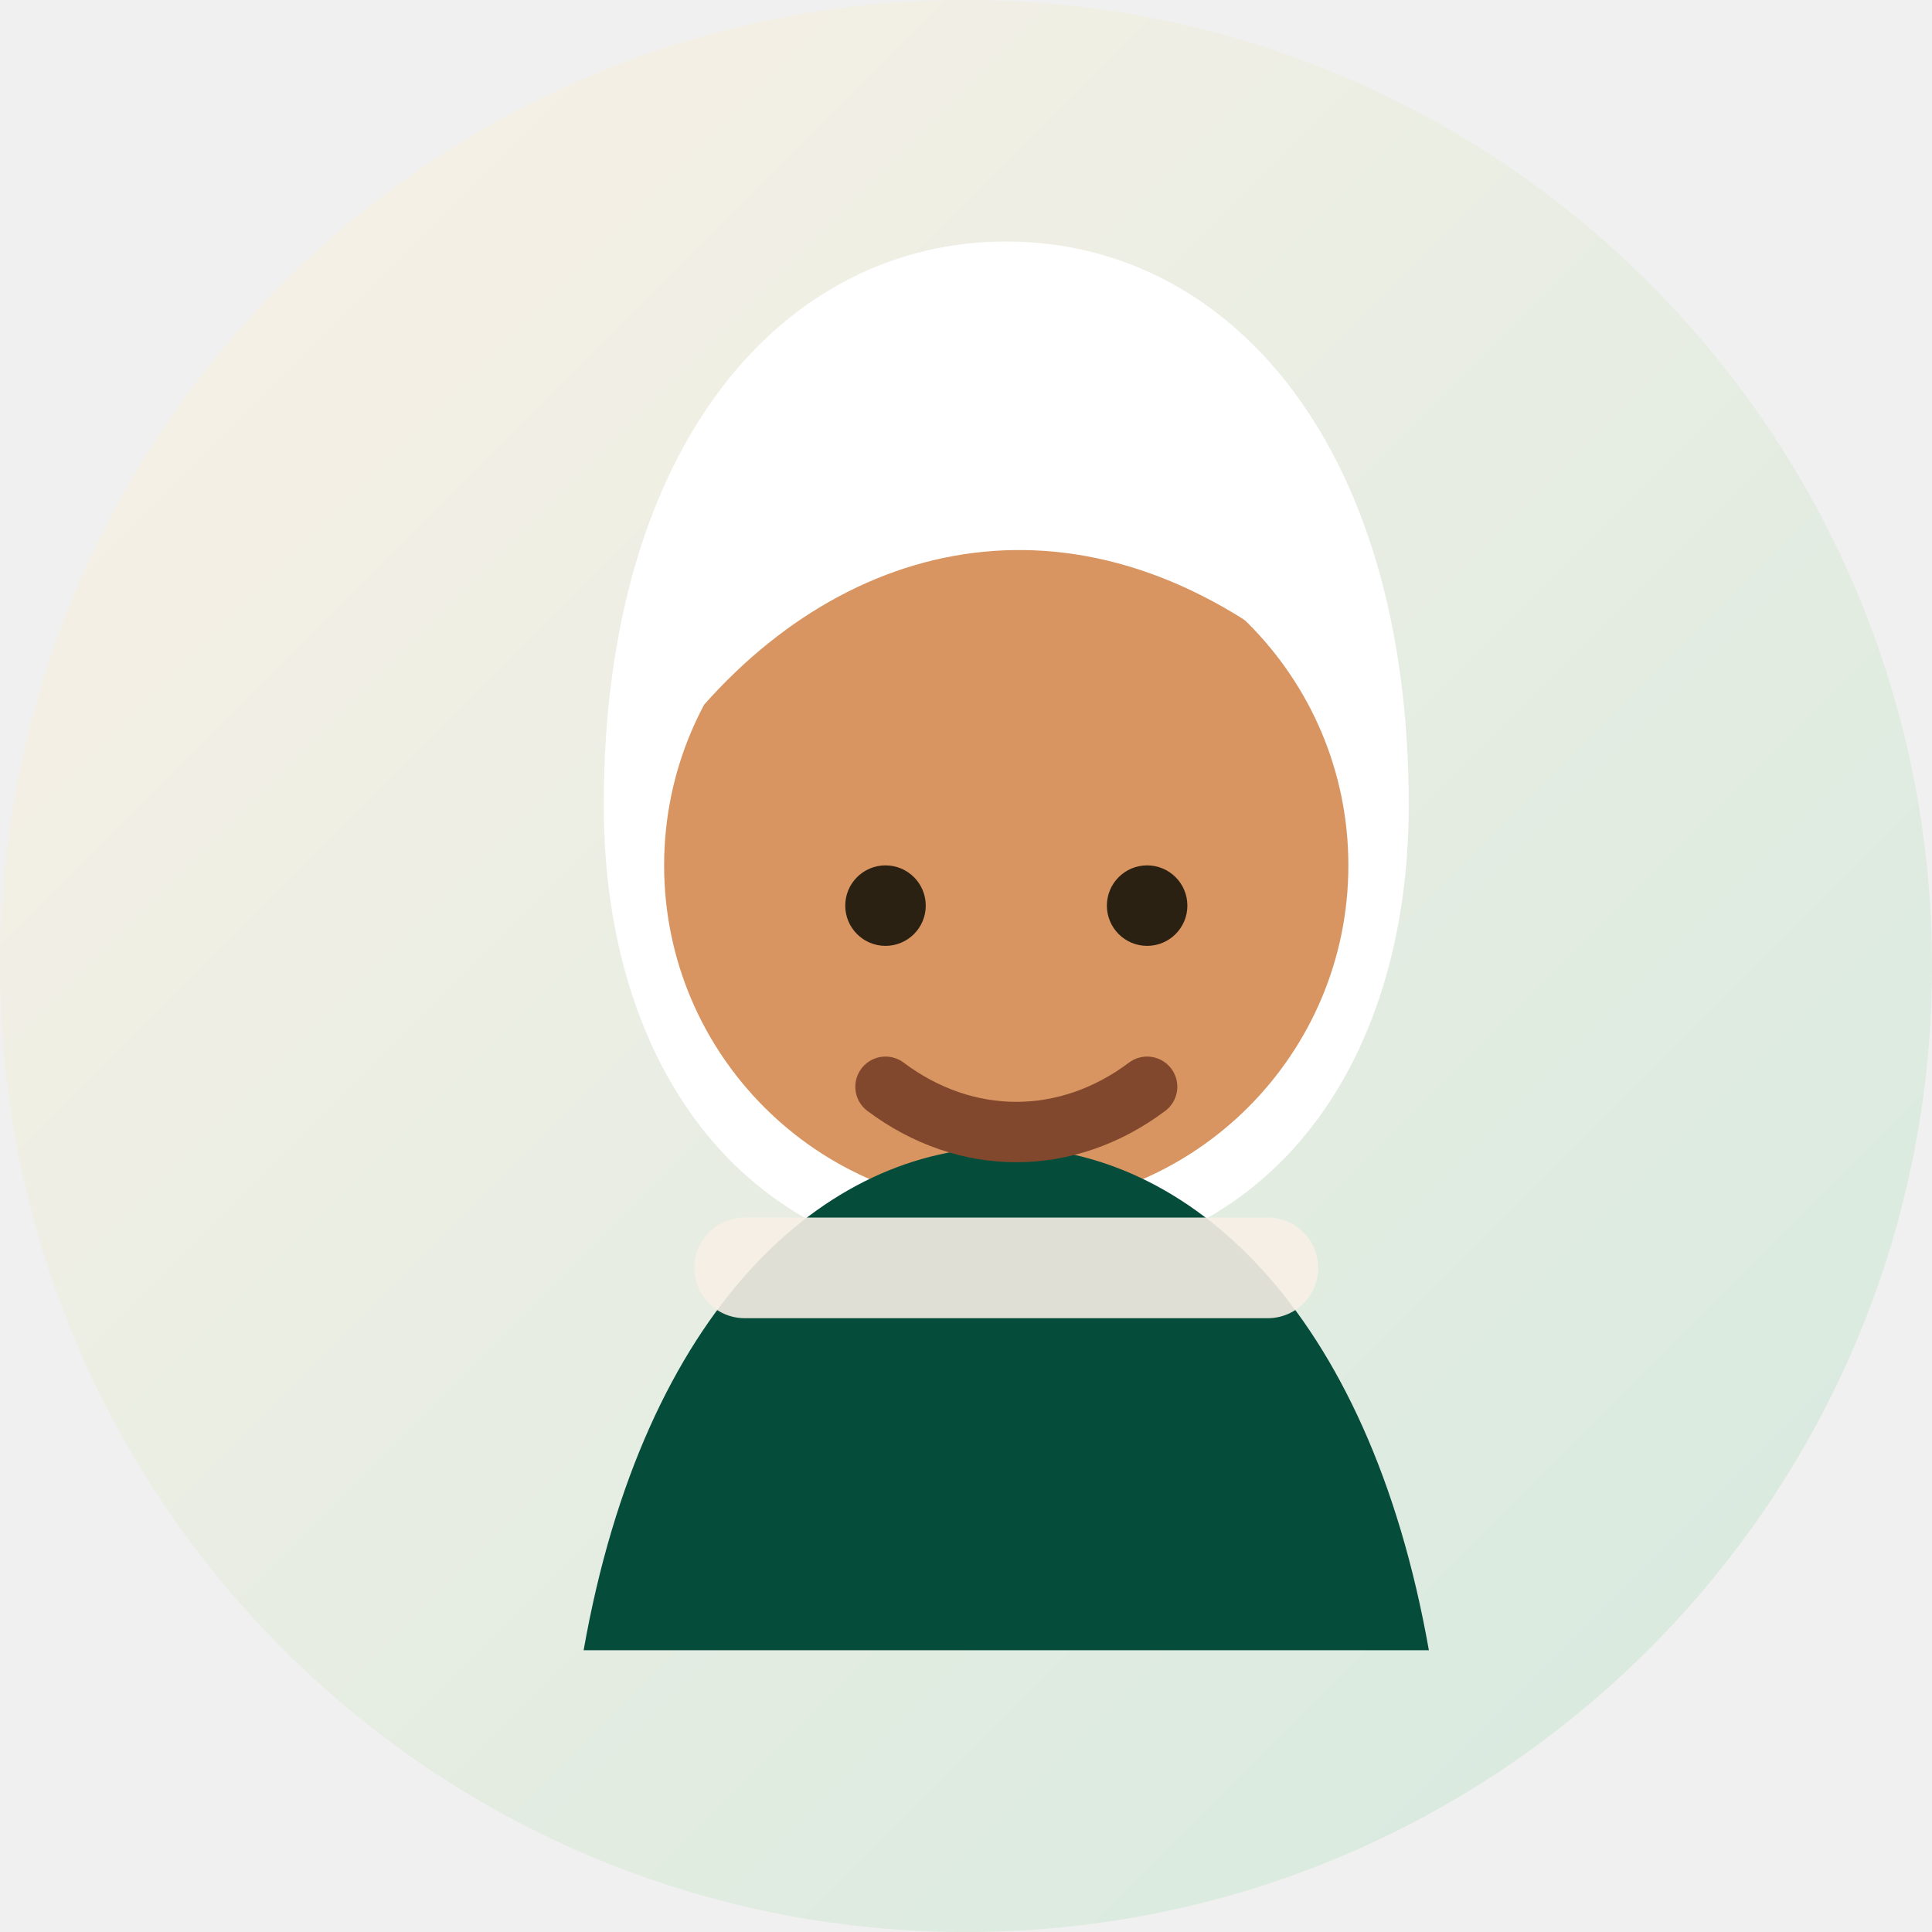
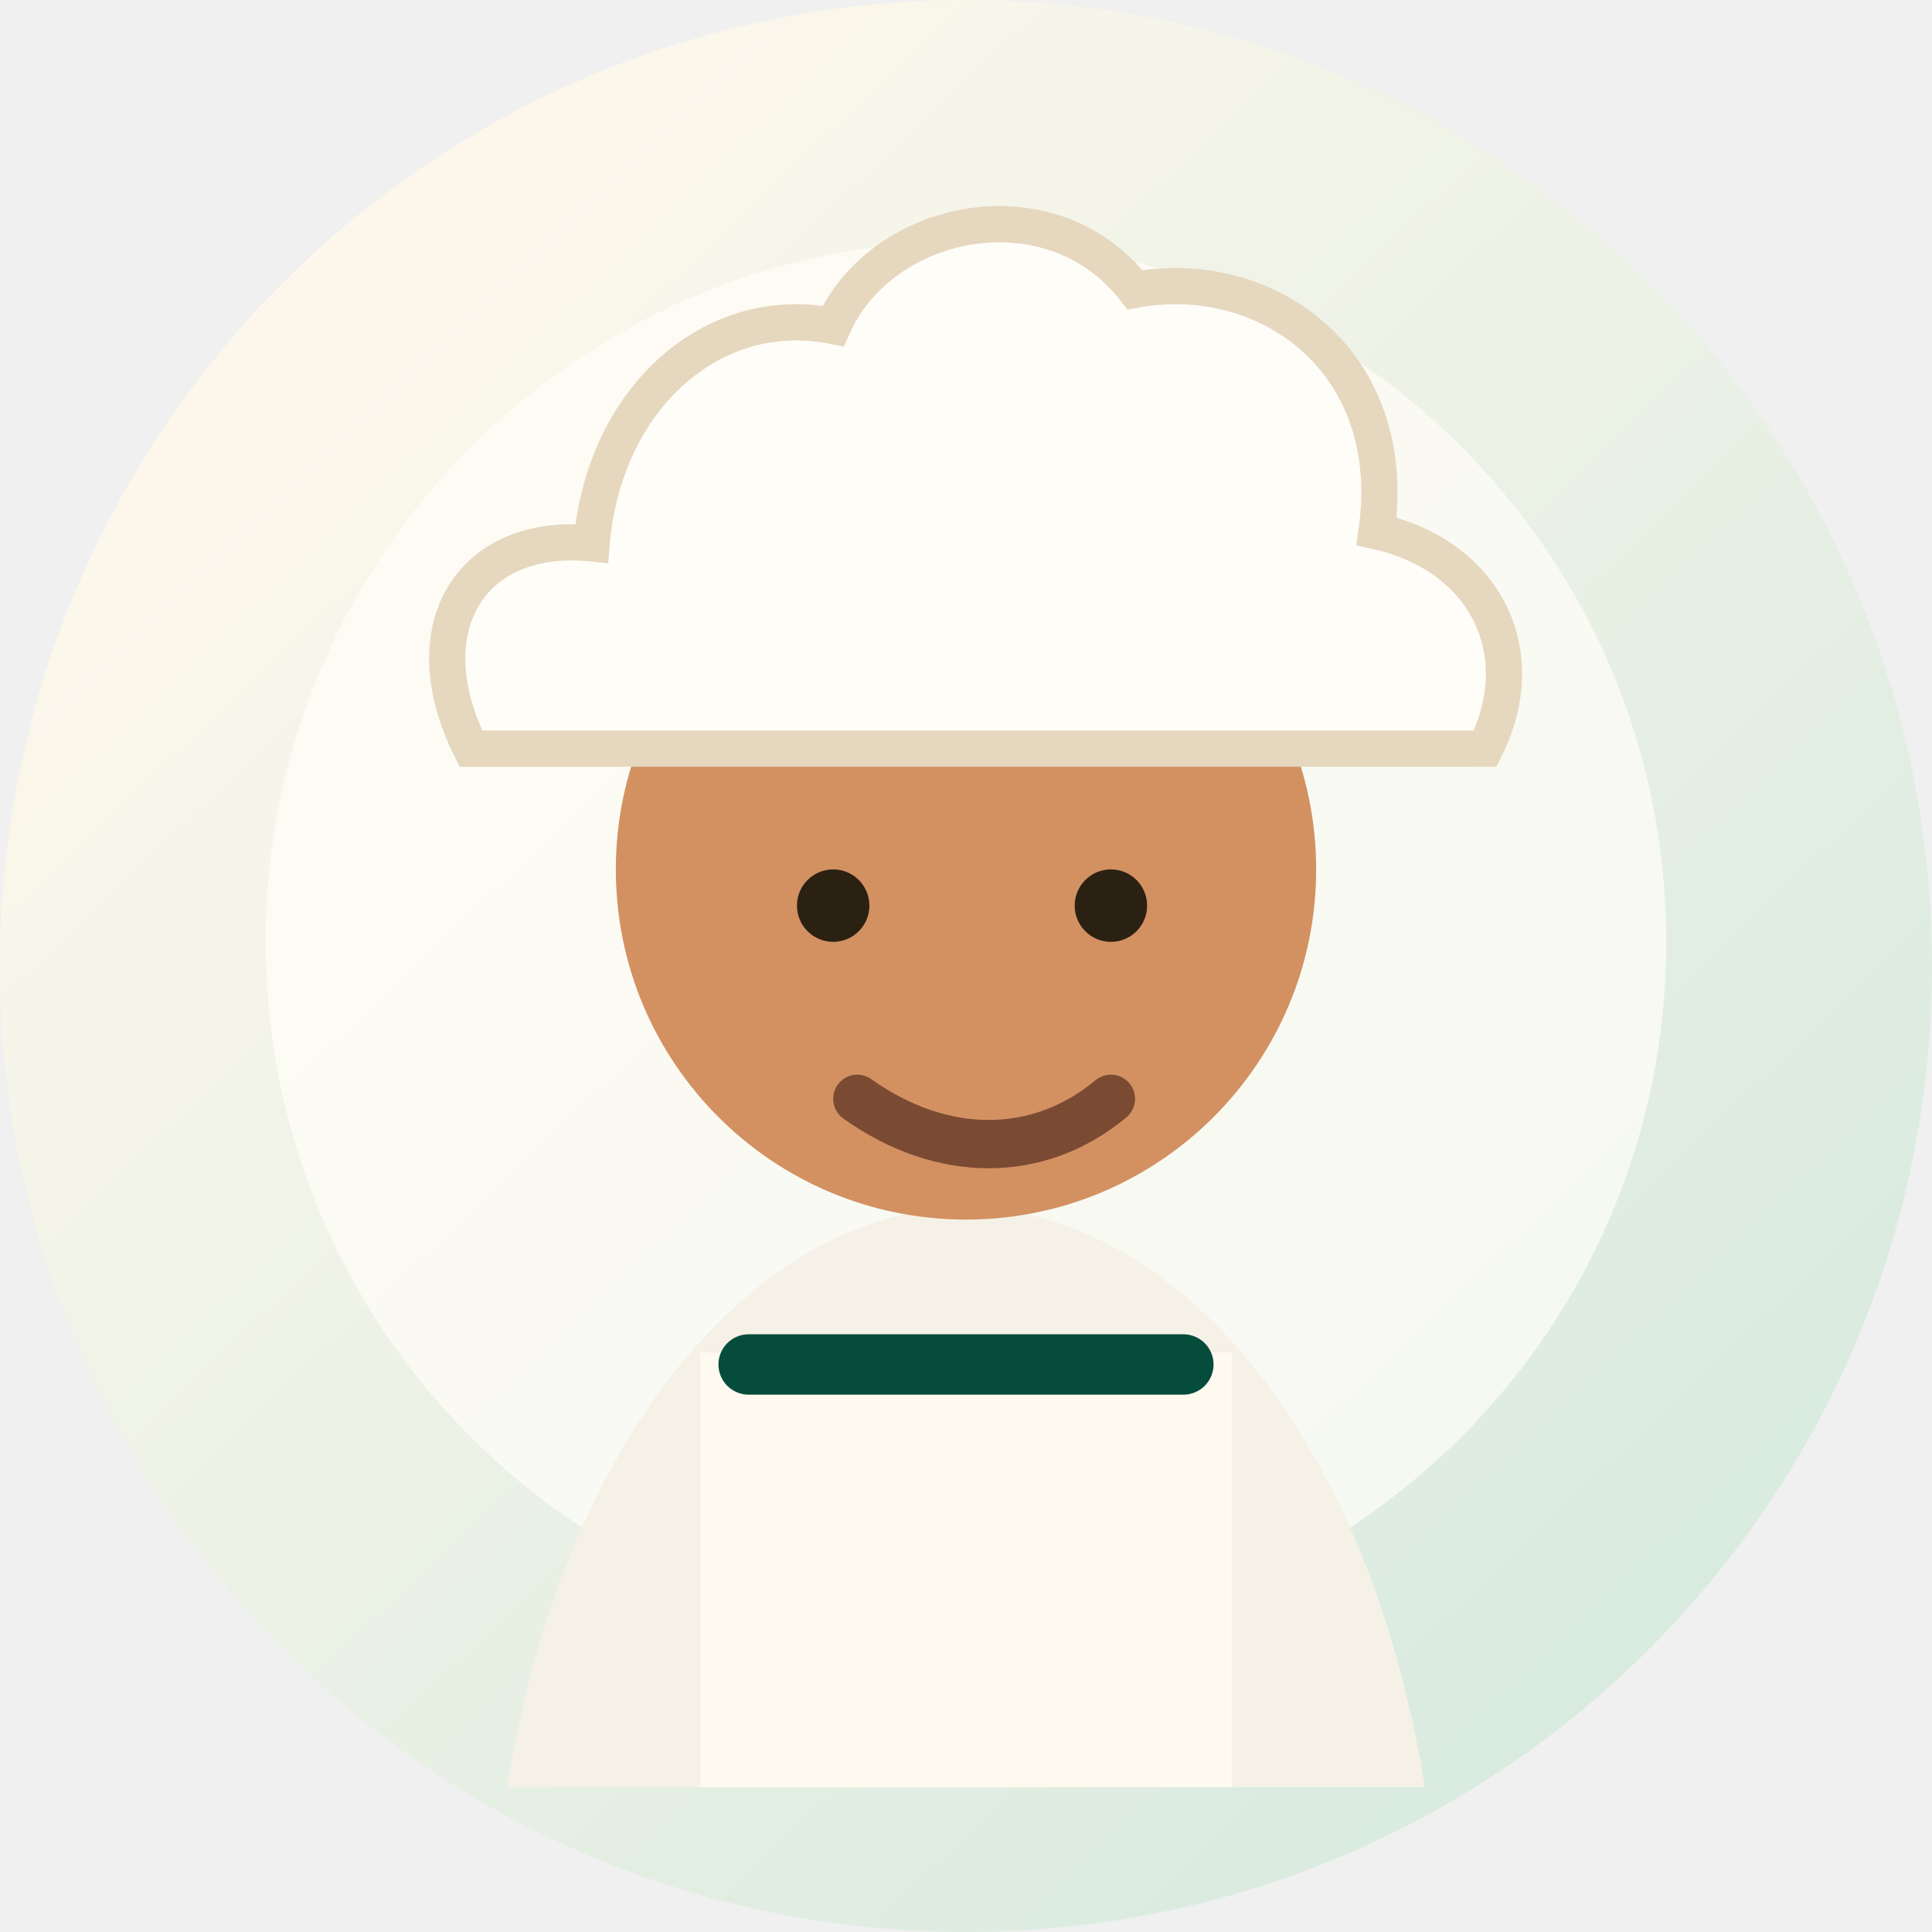
- <svg xmlns="http://www.w3.org/2000/svg" width="96" height="96" viewBox="0 0 96 96" role="img" aria-label="Повар">
+ <svg xmlns="http://www.w3.org/2000/svg" width="160" height="160" viewBox="0 0 160 160" role="img" aria-label="Повар">
  <defs>
-     <linearGradient id="bg" x1="10" y1="10" x2="86" y2="86" gradientUnits="userSpaceOnUse">
-       <stop stop-color="#f7f0e6" />
+     <linearGradient id="bgChef" x1="20" y1="18" x2="138" y2="142" gradientUnits="userSpaceOnUse">
+       <stop stop-color="#fff8ec" />
      <stop offset="1" stop-color="#d8eadf" />
    </linearGradient>
  </defs>
-   <rect width="96" height="96" rx="48" fill="url(#bg)" />
-   <path d="M30 40c0-18 9-28 20-28s20 10 20 28c0 13-7 23-20 23S30 53 30 40Z" fill="#ffffff" />
-   <circle cx="50" cy="43" r="17" fill="#d89561" />
-   <path d="M29 82c3-17 12-25 21-25s18 8 21 25" fill="#064c3b" />
-   <path d="M35 35c8-9 20-11 31-1-5-13-17-17-25-12-7 4-9 8-6 13Z" fill="#ffffff" />
-   <circle cx="44" cy="45" r="2" fill="#2b2112" />
-   <circle cx="57" cy="45" r="2" fill="#2b2112" />
-   <path d="M44 54c4 3 9 3 13 0" fill="none" stroke="#82482d" stroke-width="3" stroke-linecap="round" />
-   <path d="M37 63h26" stroke="#f7f0e6" stroke-width="5" stroke-linecap="round" opacity=".9" />
+   <rect width="160" height="160" rx="80" fill="url(#bgChef)" />
+   <circle cx="80" cy="78" r="58" fill="#fffdf8" opacity=".72" />
+   <path d="M42 148c5-31 22-48 38-48s33 17 38 48" fill="#f6f1e7" />
+   <path d="M58 148V112h44v36" fill="#fffaf0" />
+   <path d="M62 113h36" stroke="#064c3b" stroke-width="5" stroke-linecap="round" />
+   <circle cx="80" cy="72" r="29" fill="#d39162" />
+   <path d="M52 61c8-21 24-31 41-24 10 4 17 13 17 26-18-11-39-10-58-2Z" fill="#2d241d" />
+   <path d="M49 45c1-12 10-20 20-18 4-9 18-12 25-3 11-2 22 6 20 20 9 2 13 10 9 18H39c-5-10 0-18 10-17Z" fill="#fffdf8" stroke="#e6d7bf" stroke-width="3" />
+   <circle cx="69" cy="75" r="3" fill="#2b2112" />
+   <circle cx="92" cy="75" r="3" fill="#2b2112" />
+   <path d="M71 91c7 5 15 5 21 0" fill="none" stroke="#7b4a33" stroke-width="4" stroke-linecap="round" />
</svg>
